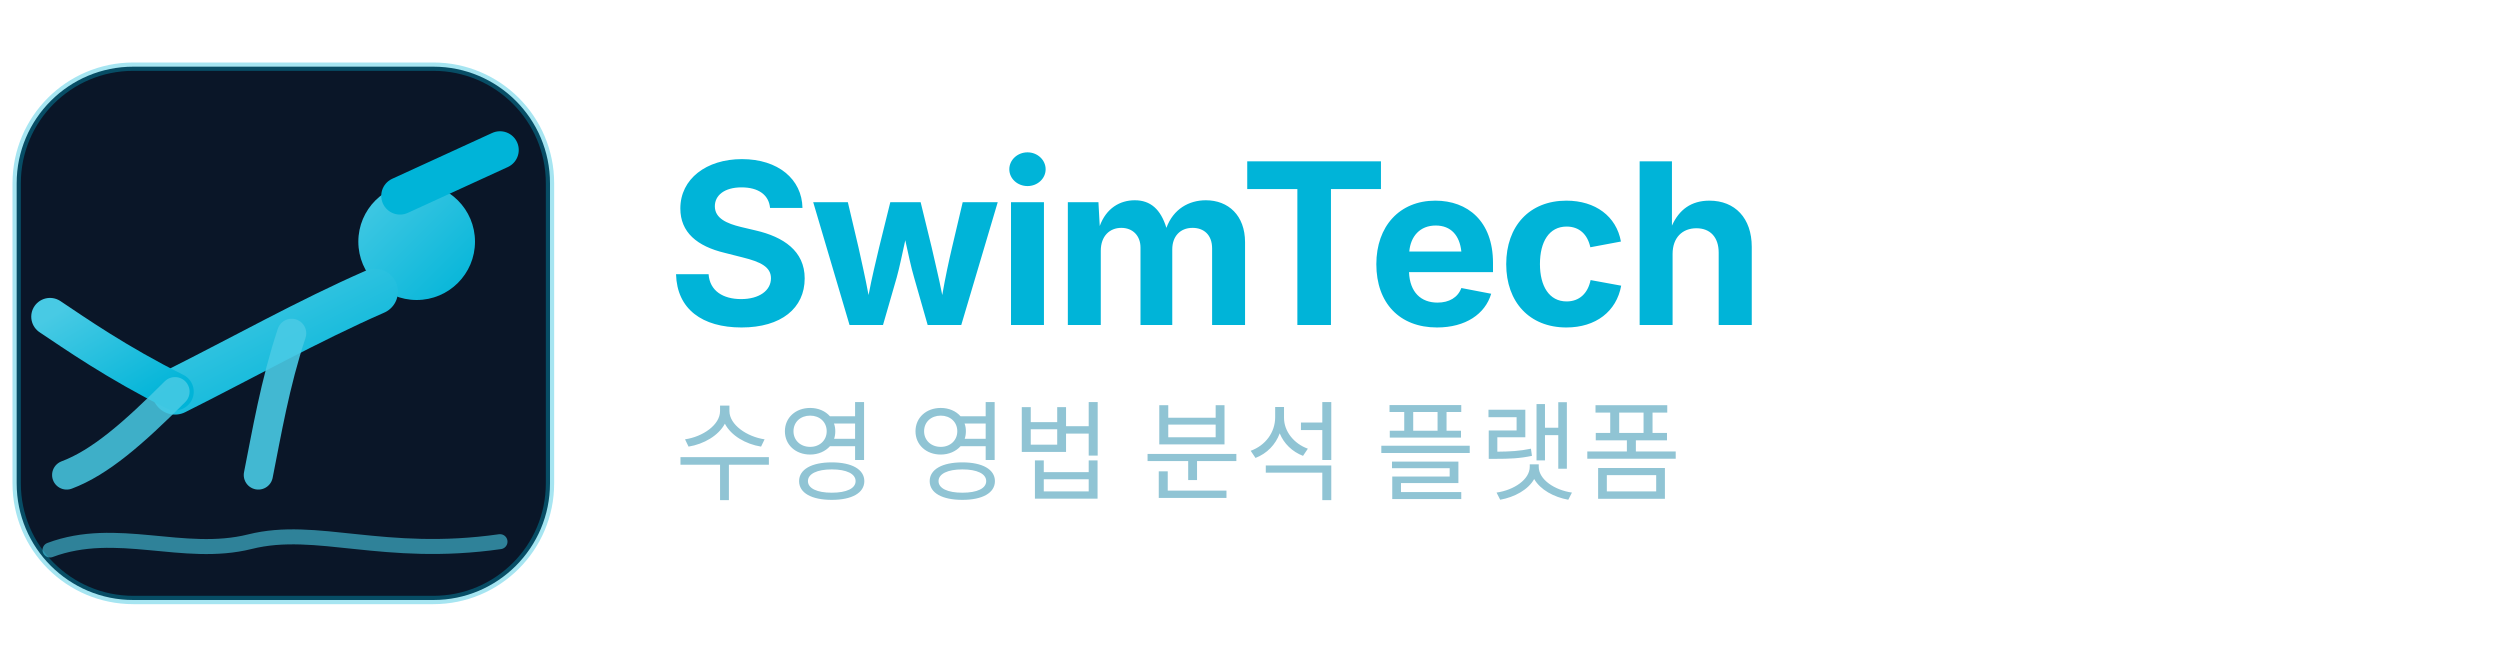
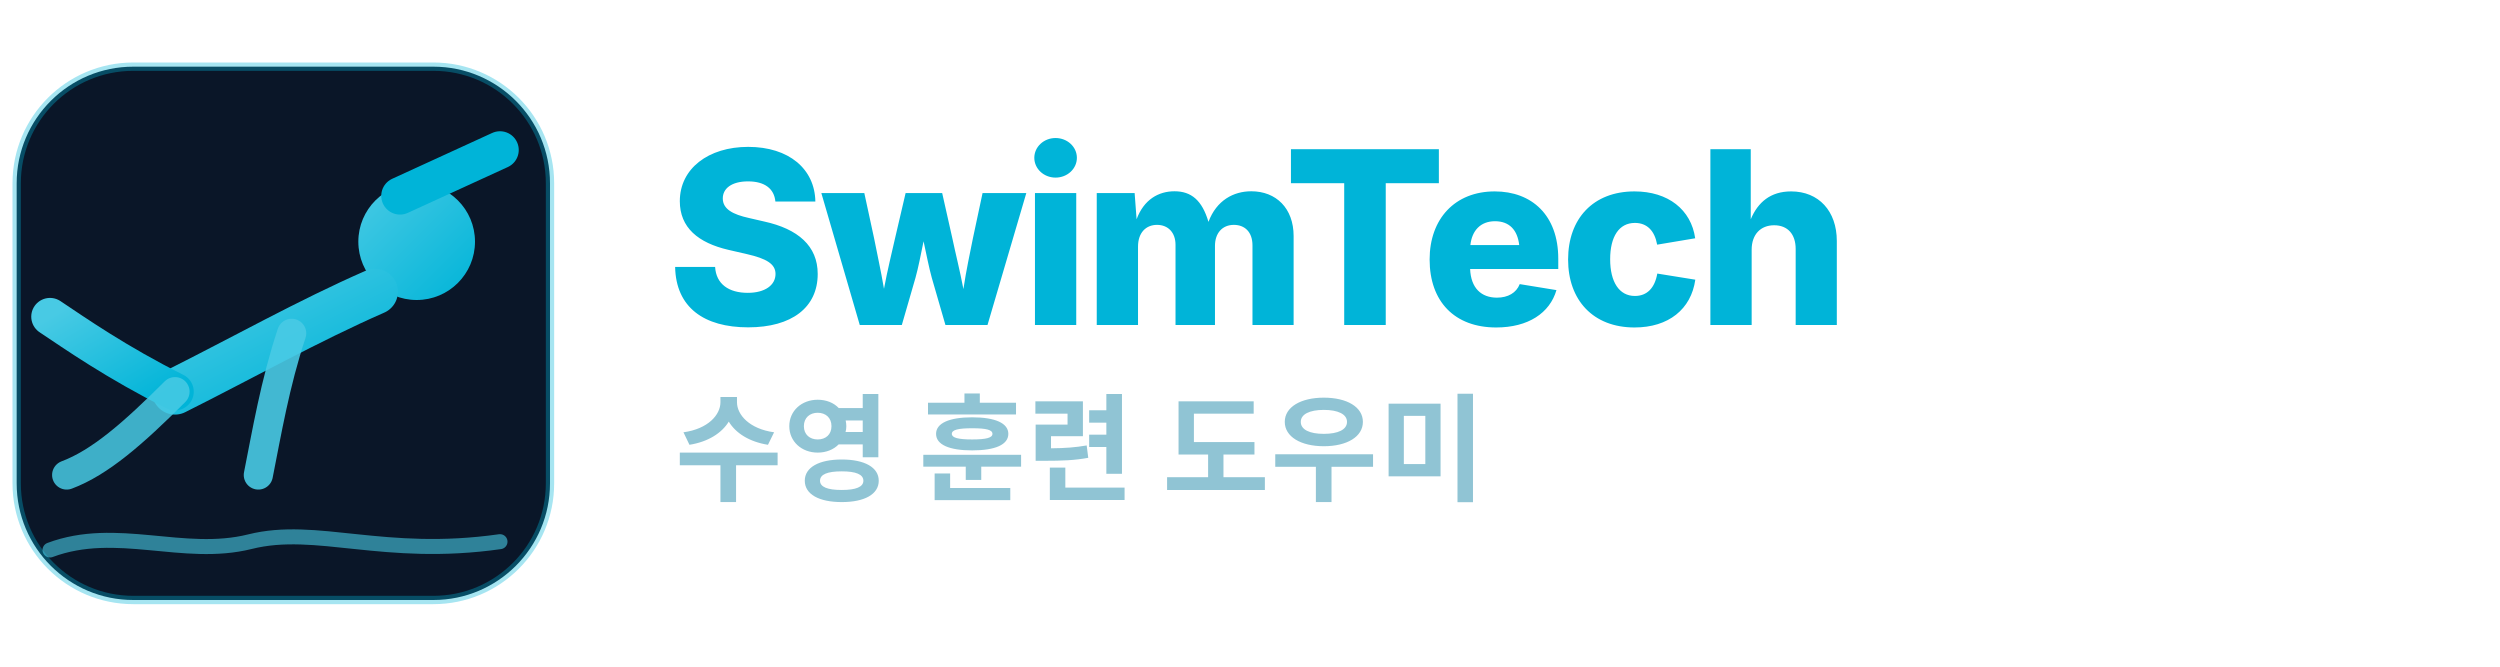
<svg xmlns="http://www.w3.org/2000/svg" viewBox="0 0 300 80">
  <defs>
    <linearGradient id="logoSwG" x1="0%" y1="0%" x2="100%" y2="100%">
      <stop offset="0%" stop-color="#48cae4" />
      <stop offset="100%" stop-color="#00b4d8" />
    </linearGradient>
  </defs>
  <rect x="2" y="8" width="64" height="64" rx="14" fill="#0a1628" />
  <rect x="2" y="8" width="64" height="64" rx="14" fill="none" stroke="#00b4d8" stroke-width="1" opacity="0.35" />
  <circle cx="50" cy="29" r="7" fill="url(#logoSwG)" />
  <line x1="48" y1="23.5" x2="60" y2="18" stroke="#00b4d8" stroke-width="4.5" stroke-linecap="round" />
  <path d="M45 35 C37 38.5 29 43 21 47" stroke="url(#logoSwG)" stroke-width="5.5" stroke-linecap="round" fill="none" />
  <path d="M35 40 C33 46 32 52 31 57" stroke="#48cae4" stroke-width="3.5" stroke-linecap="round" fill="none" opacity="0.9" />
  <path d="M21 47 C14 43.5 9 40 6 38" stroke="url(#logoSwG)" stroke-width="4.5" stroke-linecap="round" fill="none" />
  <path d="M21 47 C16 52 12 55.5 8 57" stroke="#48cae4" stroke-width="3.5" stroke-linecap="round" fill="none" opacity="0.85" />
  <path d="M6 66 C14 63 22 67 30 65 C38 63 46 67 60 65" stroke="#48cae4" stroke-width="1.8" fill="none" stroke-linecap="round" opacity="0.6" />
-   <text x="80" y="39" font-family="-apple-system, 'Segoe UI', 'Helvetica Neue', sans-serif" font-size="27" font-weight="700" fill="#00b4d8" letter-spacing="-0.5">SwimTech</text>
-   <text x="81" y="59" font-family="-apple-system, 'Segoe UI', 'Helvetica Neue', sans-serif" font-size="13" fill="#90c4d4" letter-spacing="0.4">수영 영법 분석 플랫폼</text>
+   <text x="80" y="39" font-family="-apple-system, 'Segoe UI', 'Helvetica Neue', sans-serif" font-size="29" font-weight="800" fill="#00b4d8" letter-spacing="-0.8">SwimTech</text>
+   <text x="81" y="59" font-family="-apple-system, 'Segoe UI', 'Helvetica Neue', sans-serif" font-size="14" font-weight="600" fill="#90c4d4" letter-spacing="0.1">수영 훈련 도우미</text>
</svg>
